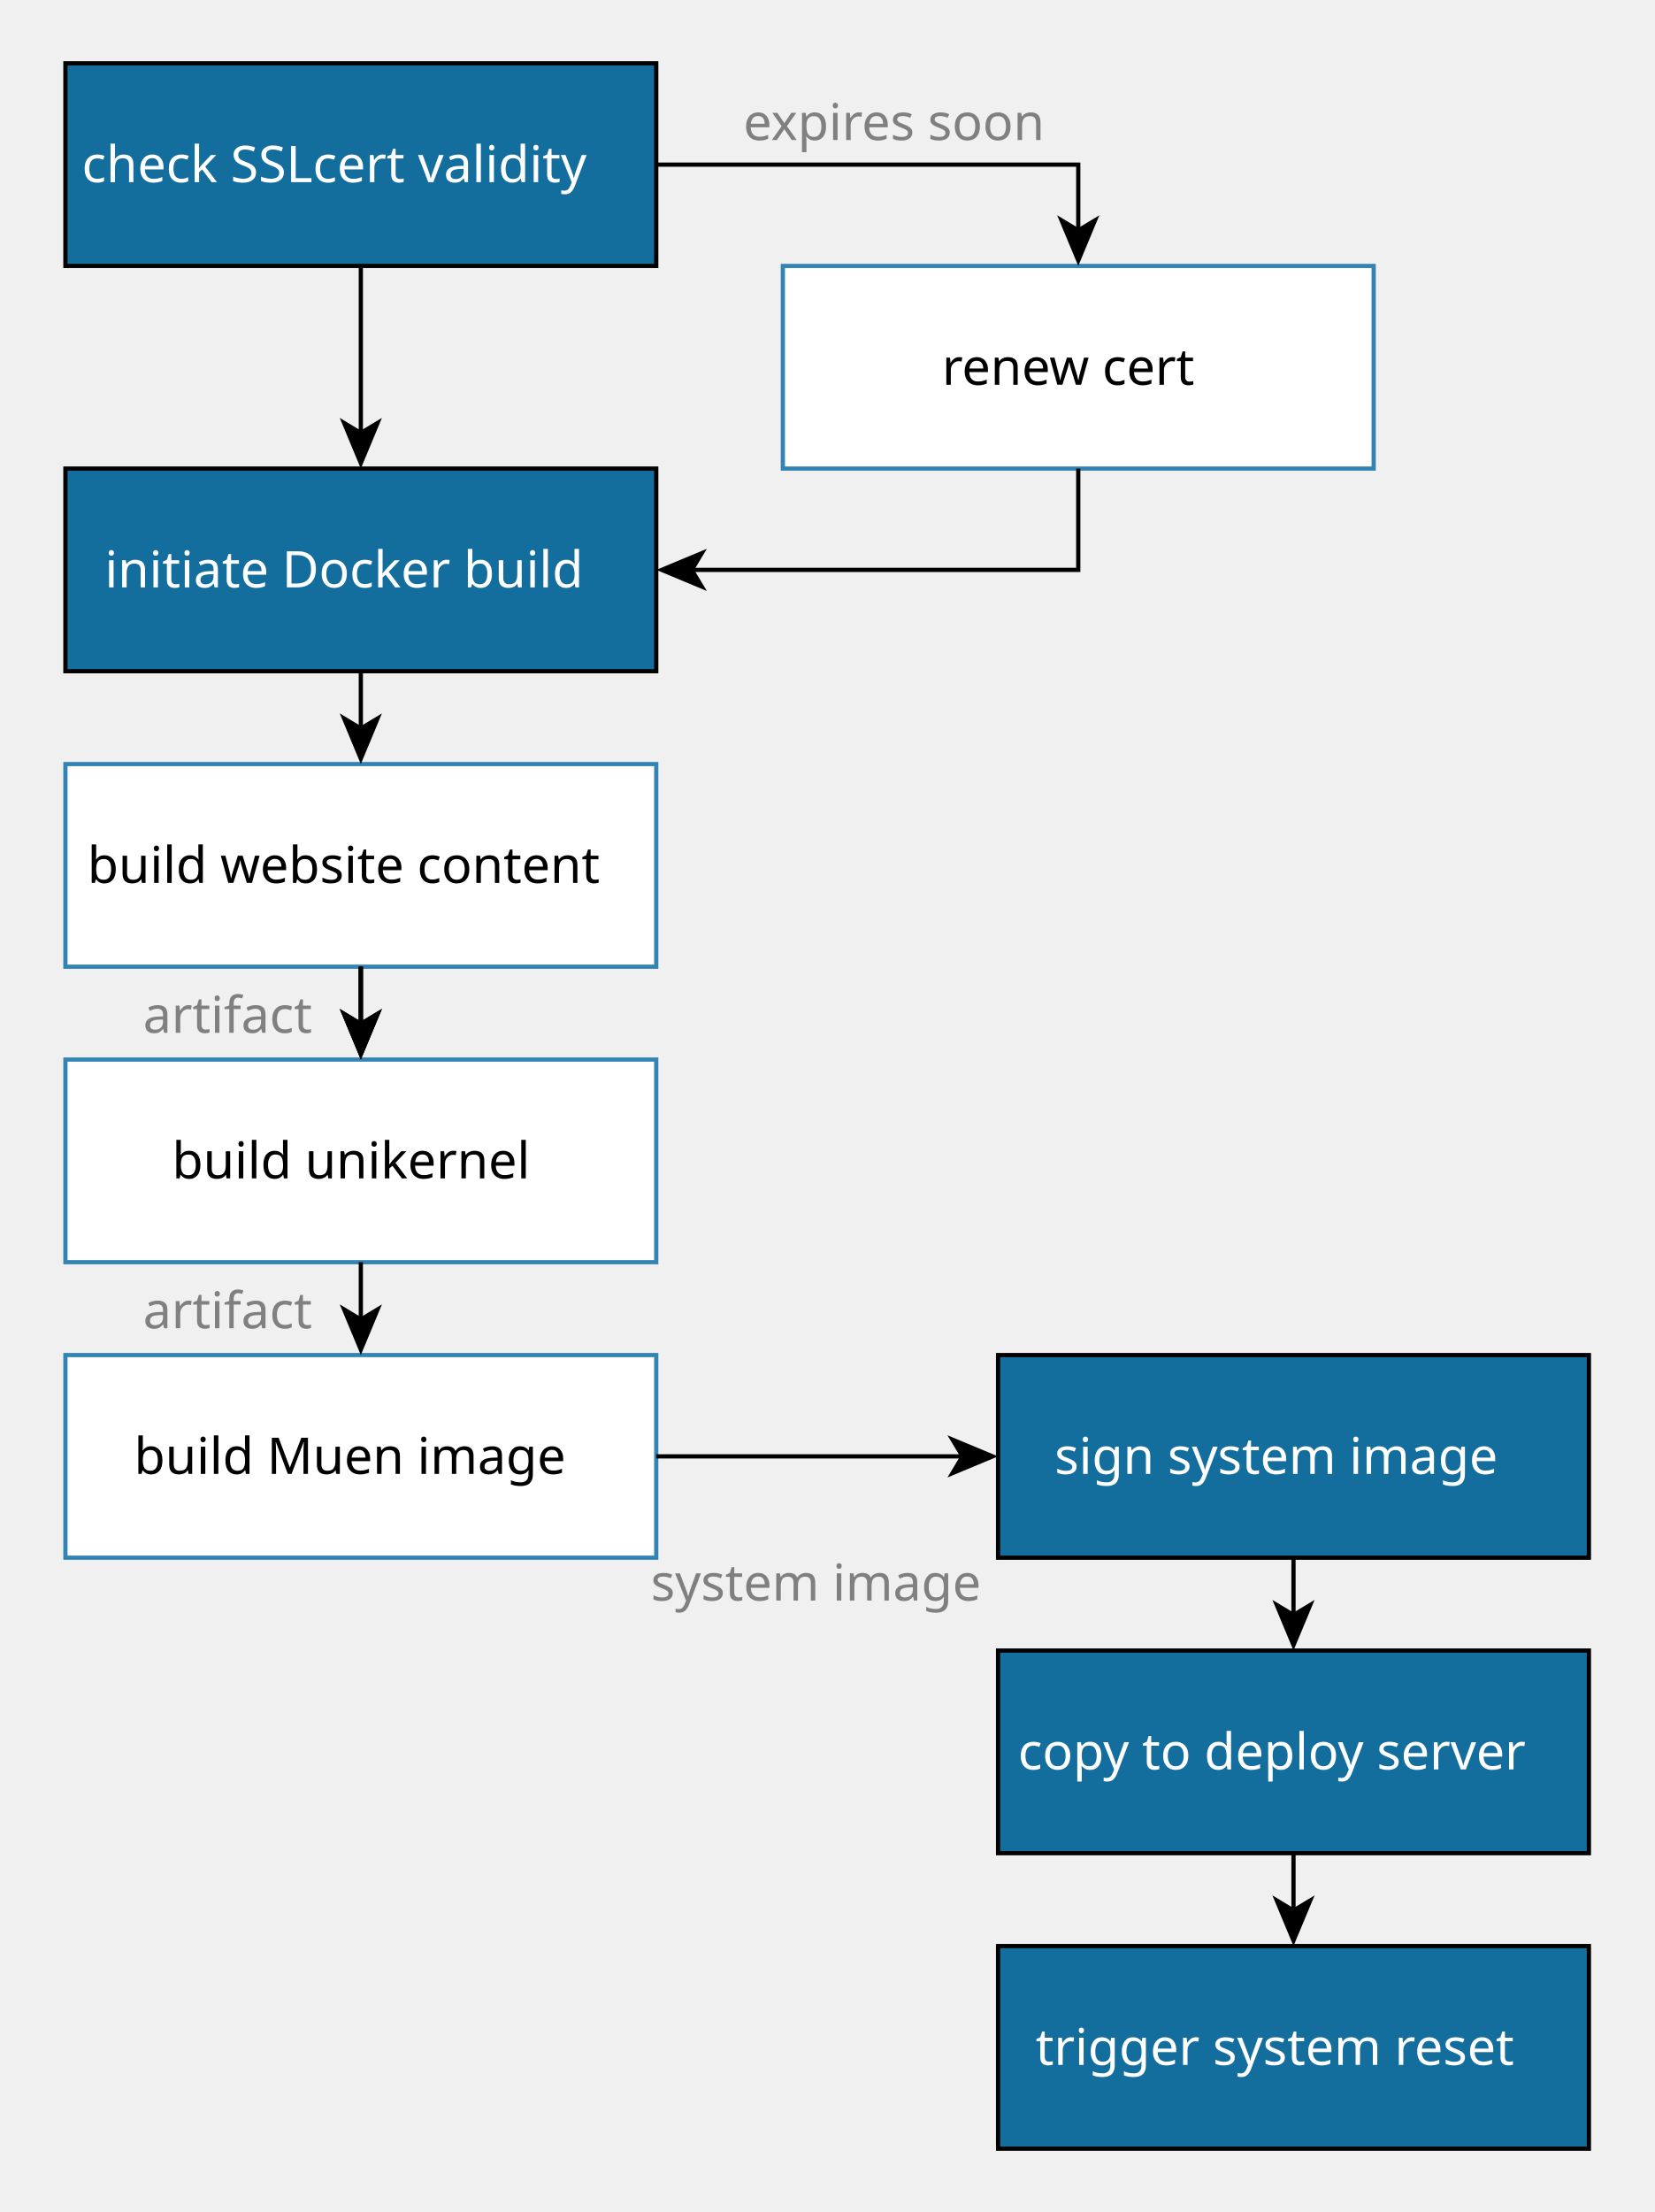
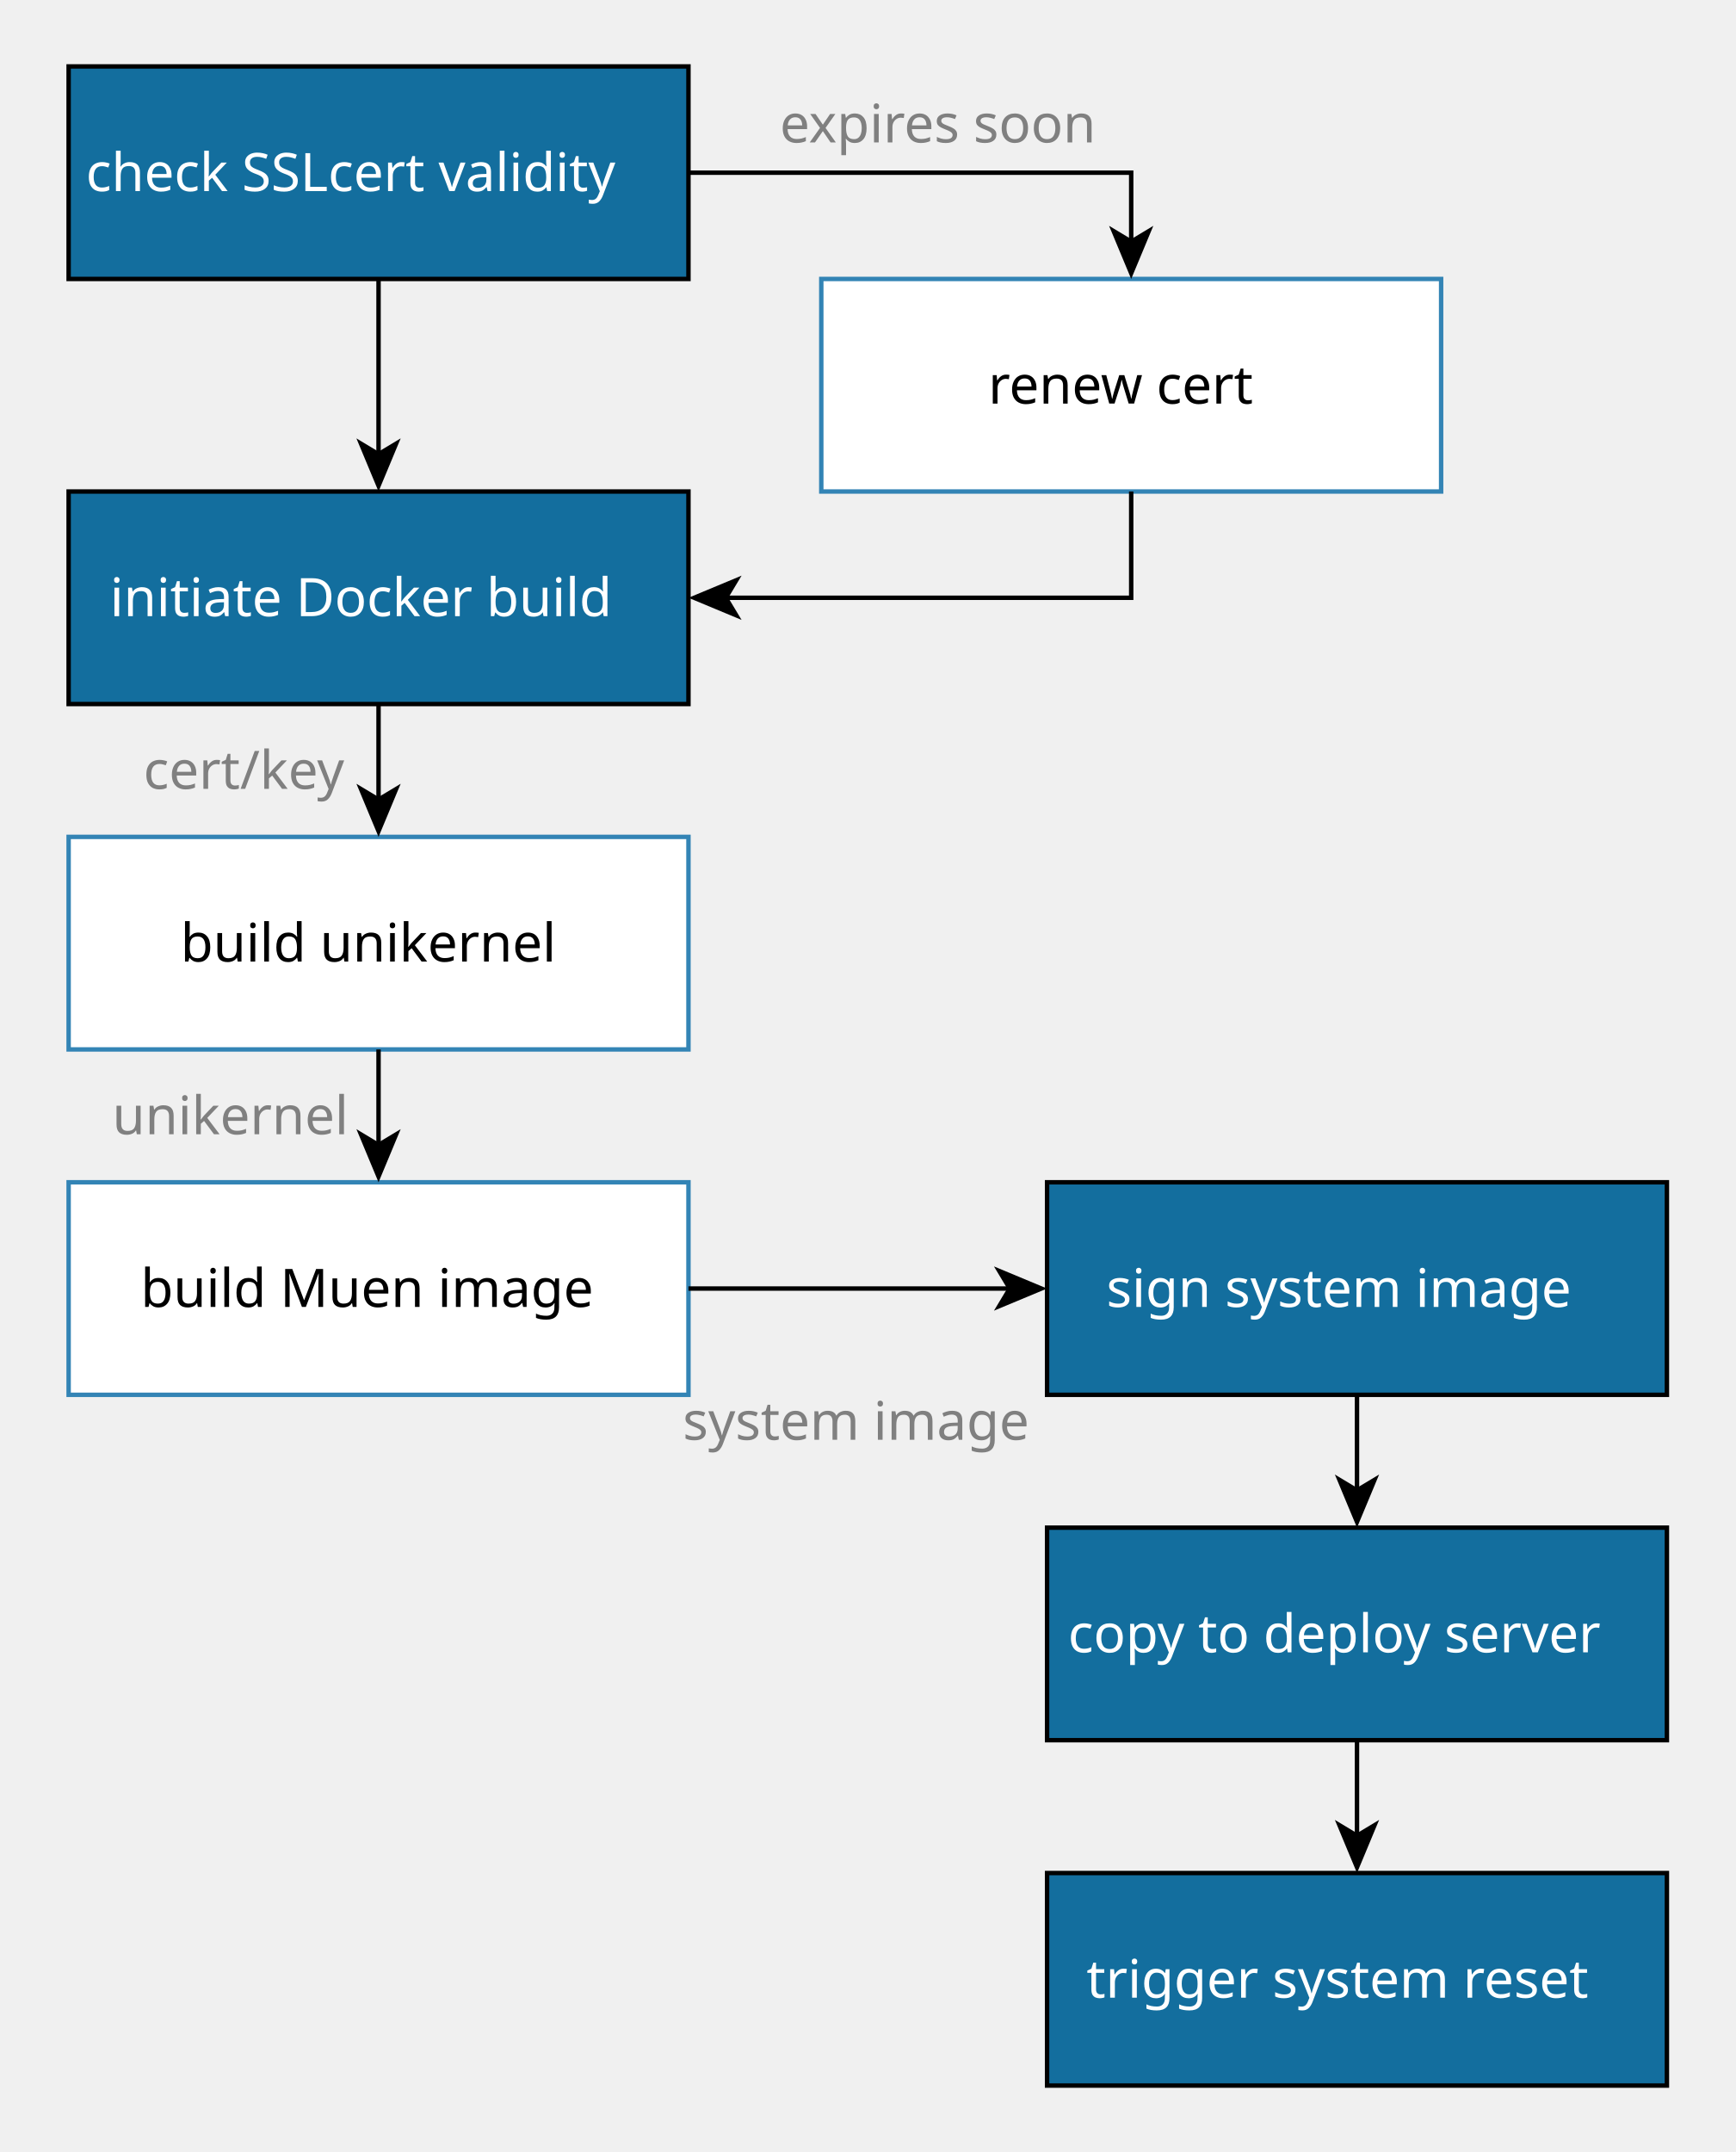
- <svg xmlns="http://www.w3.org/2000/svg" fill-opacity="1" color-rendering="auto" color-interpolation="auto" text-rendering="auto" stroke="black" stroke-linecap="square" width="392" stroke-miterlimit="10" shape-rendering="auto" stroke-opacity="1" fill="black" stroke-dasharray="none" font-weight="normal" stroke-width="1" height="524" font-family="'Dialog'" font-style="normal" stroke-linejoin="miter" font-size="12px" stroke-dashoffset="0" image-rendering="auto">
-   <defs id="genericDefs" />
-   <g>
-     <defs id="defs1">
-       <clipPath clipPathUnits="userSpaceOnUse" id="clipPath1">
-         <path d="M0 0 L392 0 L392 524 L0 524 L0 0 Z" />
-       </clipPath>
-       <clipPath clipPathUnits="userSpaceOnUse" id="clipPath2">
-         <path d="M91 -4 L483 -4 L483 520 L91 520 L91 -4 Z" />
-       </clipPath>
-     </defs>
-     <g fill="rgb(19,110,158)" text-rendering="geometricPrecision" shape-rendering="geometricPrecision" transform="matrix(1,0,0,1,-91,4)" stroke="rgb(19,110,158)">
-       <rect x="106.5" width="140" height="48" y="11" clip-path="url(#clipPath2)" stroke="none" />
+ <svg xmlns="http://www.w3.org/2000/svg" color-interpolation="auto" color-rendering="auto" fill="black" font-family="'Dialog'" font-size="12px" image-rendering="auto" shape-rendering="auto" stroke="black" stroke-linecap="square" stroke-miterlimit="10" text-rendering="auto" version="1.1" viewBox="0 0 392 486">
+   <defs>
+     <clipPath id="clipPath2">
+       <path d="m91-4h392v486h-392v-486z" />
+     </clipPath>
+   </defs>
+   <g shape-rendering="geometricPrecision" text-rendering="geometricPrecision">
+     <g transform="translate(-91 4)" fill="#136e9e" stroke="#136e9e">
+       <rect x="106.5" y="11" width="140" height="48" clip-path="url(#clipPath2)" stroke="none" />
    </g>
-     <g stroke-linecap="butt" transform="matrix(1,0,0,1,-91,4)" fill="white" text-rendering="geometricPrecision" font-family="sans-serif" shape-rendering="geometricPrecision" stroke="white" stroke-miterlimit="1.45">
-       <text x="110.409" xml:space="preserve" y="39.154" clip-path="url(#clipPath2)" stroke="none">check SSLcert validity</text>
-       <rect x="106.5" y="11" clip-path="url(#clipPath2)" fill="none" width="140" height="48" stroke="black" />
-       <rect stroke-linecap="square" x="276.5" y="59" clip-path="url(#clipPath2)" width="140" height="48" stroke="none" stroke-miterlimit="10" />
-       <text fill="black" x="314.224" xml:space="preserve" y="87.154" clip-path="url(#clipPath2)" stroke="none">renew cert</text>
-       <rect x="276.5" y="59" clip-path="url(#clipPath2)" fill="none" width="140" height="48" stroke="rgb(51,132,181)" />
+     <g transform="translate(-91 4)" fill="#fff" font-family="sans-serif" stroke-linecap="butt" stroke-miterlimit="1.45">
+       <text x="110.409" y="39.154" clip-path="url(#clipPath2)" stroke="none" xml:space="preserve">check SSLcert validity</text>
+       <rect x="106.5" y="11" width="140" height="48" clip-path="url(#clipPath2)" fill="none" stroke="#000" />
+       <rect x="276.5" y="59" width="140" height="48" clip-path="url(#clipPath2)" stroke="none" stroke-linecap="square" stroke-miterlimit="10" />
+       <text x="314.224" y="87.154" clip-path="url(#clipPath2)" fill="black" stroke="none" xml:space="preserve">renew cert</text>
+       <rect x="276.5" y="59" width="140" height="48" clip-path="url(#clipPath2)" fill="none" stroke="#3384b5" />
    </g>
-     <g fill="rgb(19,110,158)" text-rendering="geometricPrecision" shape-rendering="geometricPrecision" transform="matrix(1,0,0,1,-91,4)" stroke="rgb(19,110,158)">
-       <rect x="106.5" width="140" height="48" y="107" clip-path="url(#clipPath2)" stroke="none" />
+     <g transform="translate(-91 4)" fill="#136e9e" stroke="#136e9e">
+       <rect x="106.5" y="107" width="140" height="48" clip-path="url(#clipPath2)" stroke="none" />
    </g>
-     <g stroke-linecap="butt" transform="matrix(1,0,0,1,-91,4)" fill="white" text-rendering="geometricPrecision" font-family="sans-serif" shape-rendering="geometricPrecision" stroke="white" stroke-miterlimit="1.45">
-       <text x="115.832" xml:space="preserve" y="135.154" clip-path="url(#clipPath2)" stroke="none">initiate Docker build</text>
-       <rect x="106.5" y="107" clip-path="url(#clipPath2)" fill="none" width="140" height="48" stroke="black" />
-       <rect stroke-linecap="square" x="106.5" y="177" clip-path="url(#clipPath2)" width="140" height="48" stroke="none" stroke-miterlimit="10" />
-       <text fill="black" x="111.716" xml:space="preserve" y="205.154" clip-path="url(#clipPath2)" stroke="none">build website content</text>
-       <rect x="106.5" y="177" clip-path="url(#clipPath2)" fill="none" width="140" height="48" stroke="rgb(51,132,181)" />
-       <rect stroke-linecap="square" x="106.5" y="247" clip-path="url(#clipPath2)" width="140" height="48" stroke="none" stroke-miterlimit="10" />
-       <text fill="black" x="131.773" xml:space="preserve" y="275.154" clip-path="url(#clipPath2)" stroke="none">build unikernel</text>
-       <rect x="106.5" y="247" clip-path="url(#clipPath2)" fill="none" width="140" height="48" stroke="rgb(51,132,181)" />
-       <rect stroke-linecap="square" x="106.5" y="317" clip-path="url(#clipPath2)" width="140" height="48" stroke="none" stroke-miterlimit="10" />
-       <text fill="black" x="122.769" xml:space="preserve" y="345.154" clip-path="url(#clipPath2)" stroke="none">build Muen image</text>
-       <rect x="106.5" y="317" clip-path="url(#clipPath2)" fill="none" width="140" height="48" stroke="rgb(51,132,181)" />
+     <g transform="translate(-91 4)" fill="#fff" font-family="sans-serif" stroke-linecap="butt" stroke-miterlimit="1.45">
+       <text x="115.832" y="135.154" clip-path="url(#clipPath2)" stroke="none" xml:space="preserve">initiate Docker build</text>
+       <rect x="106.5" y="107" width="140" height="48" clip-path="url(#clipPath2)" fill="none" stroke="#000" />
+       <rect x="106.5" y="185" width="140" height="48" clip-path="url(#clipPath2)" stroke="none" stroke-linecap="square" stroke-miterlimit="10" />
+       <text x="131.773" y="213.154" clip-path="url(#clipPath2)" fill="black" stroke="none" xml:space="preserve">build unikernel</text>
+       <rect x="106.5" y="185" width="140" height="48" clip-path="url(#clipPath2)" fill="none" stroke="#3384b5" />
+       <rect x="106.5" y="263" width="140" height="48" clip-path="url(#clipPath2)" stroke="none" stroke-linecap="square" stroke-miterlimit="10" />
+       <text x="122.769" y="291.154" clip-path="url(#clipPath2)" fill="black" stroke="none" xml:space="preserve">build Muen image</text>
+       <rect x="106.5" y="263" width="140" height="48" clip-path="url(#clipPath2)" fill="none" stroke="#3384b5" />
    </g>
-     <g fill="rgb(19,110,158)" text-rendering="geometricPrecision" shape-rendering="geometricPrecision" transform="matrix(1,0,0,1,-91,4)" stroke="rgb(19,110,158)">
-       <rect x="327.5" width="140" height="48" y="317" clip-path="url(#clipPath2)" stroke="none" />
+     <g transform="translate(-91 4)" fill="#136e9e" stroke="#136e9e">
+       <rect x="327.5" y="263" width="140" height="48" clip-path="url(#clipPath2)" stroke="none" />
    </g>
-     <g stroke-linecap="butt" transform="matrix(1,0,0,1,-91,4)" fill="white" text-rendering="geometricPrecision" font-family="sans-serif" shape-rendering="geometricPrecision" stroke="white" stroke-miterlimit="1.45">
-       <text x="340.901" xml:space="preserve" y="345.154" clip-path="url(#clipPath2)" stroke="none">sign system image</text>
-       <rect x="327.5" y="317" clip-path="url(#clipPath2)" fill="none" width="140" height="48" stroke="black" />
+     <g transform="translate(-91 4)" fill="#fff" font-family="sans-serif" stroke-linecap="butt" stroke-miterlimit="1.45">
+       <text x="340.901" y="291.154" clip-path="url(#clipPath2)" stroke="none" xml:space="preserve">sign system image</text>
+       <rect x="327.5" y="263" width="140" height="48" clip-path="url(#clipPath2)" fill="none" stroke="#000" />
    </g>
-     <g fill="rgb(19,110,158)" text-rendering="geometricPrecision" shape-rendering="geometricPrecision" transform="matrix(1,0,0,1,-91,4)" stroke="rgb(19,110,158)">
-       <rect x="327.5" width="140" height="48" y="387" clip-path="url(#clipPath2)" stroke="none" />
+     <g transform="translate(-91 4)" fill="#136e9e" stroke="#136e9e">
+       <rect x="327.5" y="341" width="140" height="48" clip-path="url(#clipPath2)" stroke="none" />
    </g>
-     <g stroke-linecap="butt" transform="matrix(1,0,0,1,-91,4)" fill="white" text-rendering="geometricPrecision" font-family="sans-serif" shape-rendering="geometricPrecision" stroke="white" stroke-miterlimit="1.45">
-       <text x="332.235" xml:space="preserve" y="415.154" clip-path="url(#clipPath2)" stroke="none">copy to deploy server</text>
-       <rect x="327.5" y="387" clip-path="url(#clipPath2)" fill="none" width="140" height="48" stroke="black" />
+     <g transform="translate(-91 4)" fill="#fff" font-family="sans-serif" stroke-linecap="butt" stroke-miterlimit="1.45">
+       <text x="332.235" y="369.154" clip-path="url(#clipPath2)" stroke="none" xml:space="preserve">copy to deploy server</text>
+       <rect x="327.5" y="341" width="140" height="48" clip-path="url(#clipPath2)" fill="none" stroke="#000" />
    </g>
-     <g fill="rgb(19,110,158)" text-rendering="geometricPrecision" shape-rendering="geometricPrecision" transform="matrix(1,0,0,1,-91,4)" stroke="rgb(19,110,158)">
-       <rect x="327.5" width="140" height="48" y="457" clip-path="url(#clipPath2)" stroke="none" />
+     <g transform="translate(-91 4)" fill="#136e9e" stroke="#136e9e">
+       <rect x="327.5" y="419" width="140" height="48" clip-path="url(#clipPath2)" stroke="none" />
    </g>
-     <g stroke-linecap="butt" transform="matrix(1,0,0,1,-91,4)" fill="white" text-rendering="geometricPrecision" font-family="sans-serif" shape-rendering="geometricPrecision" stroke="white" stroke-miterlimit="1.45">
-       <text x="336.404" xml:space="preserve" y="485.154" clip-path="url(#clipPath2)" stroke="none">trigger system reset</text>
-       <rect x="327.5" y="457" clip-path="url(#clipPath2)" fill="none" width="140" height="48" stroke="black" />
-       <path fill="none" d="M246.5 35 L346.5 35 L346.5 51" clip-path="url(#clipPath2)" stroke="black" />
-       <path fill="black" d="M346.5 59 L351.5 47 L346.5 50 L341.5 47 Z" clip-path="url(#clipPath2)" stroke="none" />
-       <text fill="gray" x="267.141" xml:space="preserve" y="29.17" clip-path="url(#clipPath2)" stroke="none">expires soon</text>
-       <path fill="none" d="M346.5 107 L346.5 131 L254.5 131" clip-path="url(#clipPath2)" stroke="black" />
-       <path fill="black" d="M246.5 131 L258.5 136 L255.5 131 L258.5 126 Z" clip-path="url(#clipPath2)" stroke="none" />
-       <path fill="none" d="M176.5 59 L176.5 99" clip-path="url(#clipPath2)" stroke="black" />
-       <path fill="black" d="M176.5 107 L181.5 95 L176.5 98 L171.5 95 Z" clip-path="url(#clipPath2)" stroke="none" />
-       <path fill="none" d="M176.5 155 L176.5 169" clip-path="url(#clipPath2)" stroke="black" />
-       <path fill="black" d="M176.5 177 L181.5 165 L176.5 168 L171.5 165 Z" clip-path="url(#clipPath2)" stroke="none" />
-       <path fill="none" d="M176.5 225 L176.5 239" clip-path="url(#clipPath2)" stroke="black" />
-       <path fill="black" d="M176.5 247 L181.5 235 L176.5 238 L171.5 235 Z" clip-path="url(#clipPath2)" stroke="none" />
-       <path fill="none" d="M176.5 225 L176.5 239" clip-path="url(#clipPath2)" stroke="black" />
-       <path fill="black" d="M176.5 247 L181.5 235 L176.5 238 L171.5 235 Z" clip-path="url(#clipPath2)" stroke="none" />
-       <path fill="none" d="M176.5 225 L176.5 239" clip-path="url(#clipPath2)" stroke="black" />
-       <path fill="black" d="M176.5 247 L181.5 235 L176.5 238 L171.5 235 Z" clip-path="url(#clipPath2)" stroke="none" />
-       <text fill="gray" x="124.897" xml:space="preserve" y="240.654" clip-path="url(#clipPath2)" stroke="none">artifact</text>
-       <path fill="none" d="M176.5 295 L176.5 309" clip-path="url(#clipPath2)" stroke="black" />
-       <path fill="black" d="M176.5 317 L181.5 305 L176.5 308 L171.5 305 Z" clip-path="url(#clipPath2)" stroke="none" />
-       <text fill="gray" x="124.897" xml:space="preserve" y="310.654" clip-path="url(#clipPath2)" stroke="none">artifact</text>
-       <path fill="none" d="M246.5 341 L319.5 341" clip-path="url(#clipPath2)" stroke="black" />
-       <path fill="black" d="M327.5 341 L315.5 336 L318.5 341 L315.5 346 Z" clip-path="url(#clipPath2)" stroke="none" />
-       <text fill="gray" x="245.213" xml:space="preserve" y="375.154" clip-path="url(#clipPath2)" stroke="none">system image</text>
-       <path fill="none" d="M397.5 365 L397.5 379" clip-path="url(#clipPath2)" stroke="black" />
-       <path fill="black" d="M397.5 387 L402.5 375 L397.5 378 L392.5 375 Z" clip-path="url(#clipPath2)" stroke="none" />
-       <path fill="none" d="M397.5 435 L397.5 449" clip-path="url(#clipPath2)" stroke="black" />
-       <path fill="black" d="M397.5 457 L402.5 445 L397.5 448 L392.5 445 Z" clip-path="url(#clipPath2)" stroke="none" />
+     <g transform="translate(-91 4)" fill="#fff" font-family="sans-serif" stroke-linecap="butt" stroke-miterlimit="1.45">
+       <text x="336.404" y="447.154" clip-path="url(#clipPath2)" stroke="none" xml:space="preserve">trigger system reset</text>
+       <rect x="327.5" y="419" width="140" height="48" clip-path="url(#clipPath2)" fill="none" stroke="#000" />
+       <path d="m246.5 35h100v16" clip-path="url(#clipPath2)" fill="none" stroke="#000" />
+       <path d="m346.5 59 5-12-5 3-5-3z" clip-path="url(#clipPath2)" fill="#000" stroke="none" />
+       <text x="267.141" y="28.17" clip-path="url(#clipPath2)" fill="gray" stroke="none" xml:space="preserve">expires soon</text>
+       <path d="m346.5 107v24h-92" clip-path="url(#clipPath2)" fill="none" stroke="#000" />
+       <path d="m246.5 131 12 5-3-5 3-5z" clip-path="url(#clipPath2)" fill="#000" stroke="none" />
+       <path d="m176.5 59v40" clip-path="url(#clipPath2)" fill="none" stroke="#000" />
+       <path d="m176.5 107 5-12-5 3-5-3z" clip-path="url(#clipPath2)" fill="#000" stroke="none" />
+       <path d="m176.5 155v22" clip-path="url(#clipPath2)" fill="none" stroke="#000" />
+       <path d="m176.5 185 5-12-5 3-5-3z" clip-path="url(#clipPath2)" fill="#000" stroke="none" />
+       <text x="123.404" y="174.154" clip-path="url(#clipPath2)" fill="gray" stroke="none" xml:space="preserve">cert/key</text>
+       <path d="m176.5 233v22" clip-path="url(#clipPath2)" fill="none" stroke="#000" />
+       <path d="m176.5 263 5-12-5 3-5-3z" clip-path="url(#clipPath2)" fill="#000" stroke="none" />
+       <text x="116.367" y="252.154" clip-path="url(#clipPath2)" fill="gray" stroke="none" xml:space="preserve">unikernel</text>
+       <path d="m246.5 287h73" clip-path="url(#clipPath2)" fill="none" stroke="#000" />
+       <path d="m327.5 287-12-5 3 5-3 5z" clip-path="url(#clipPath2)" fill="#000" stroke="none" />
+       <text x="245.213" y="321.154" clip-path="url(#clipPath2)" fill="gray" stroke="none" xml:space="preserve">system image</text>
+       <path d="m397.5 311v22" clip-path="url(#clipPath2)" fill="none" stroke="#000" />
+       <path d="m397.5 341 5-12-5 3-5-3z" clip-path="url(#clipPath2)" fill="#000" stroke="none" />
+       <path d="m397.5 389v22" clip-path="url(#clipPath2)" fill="none" stroke="#000" />
+       <path d="m397.5 419 5-12-5 3-5-3z" clip-path="url(#clipPath2)" fill="#000" stroke="none" />
    </g>
  </g>
</svg>
